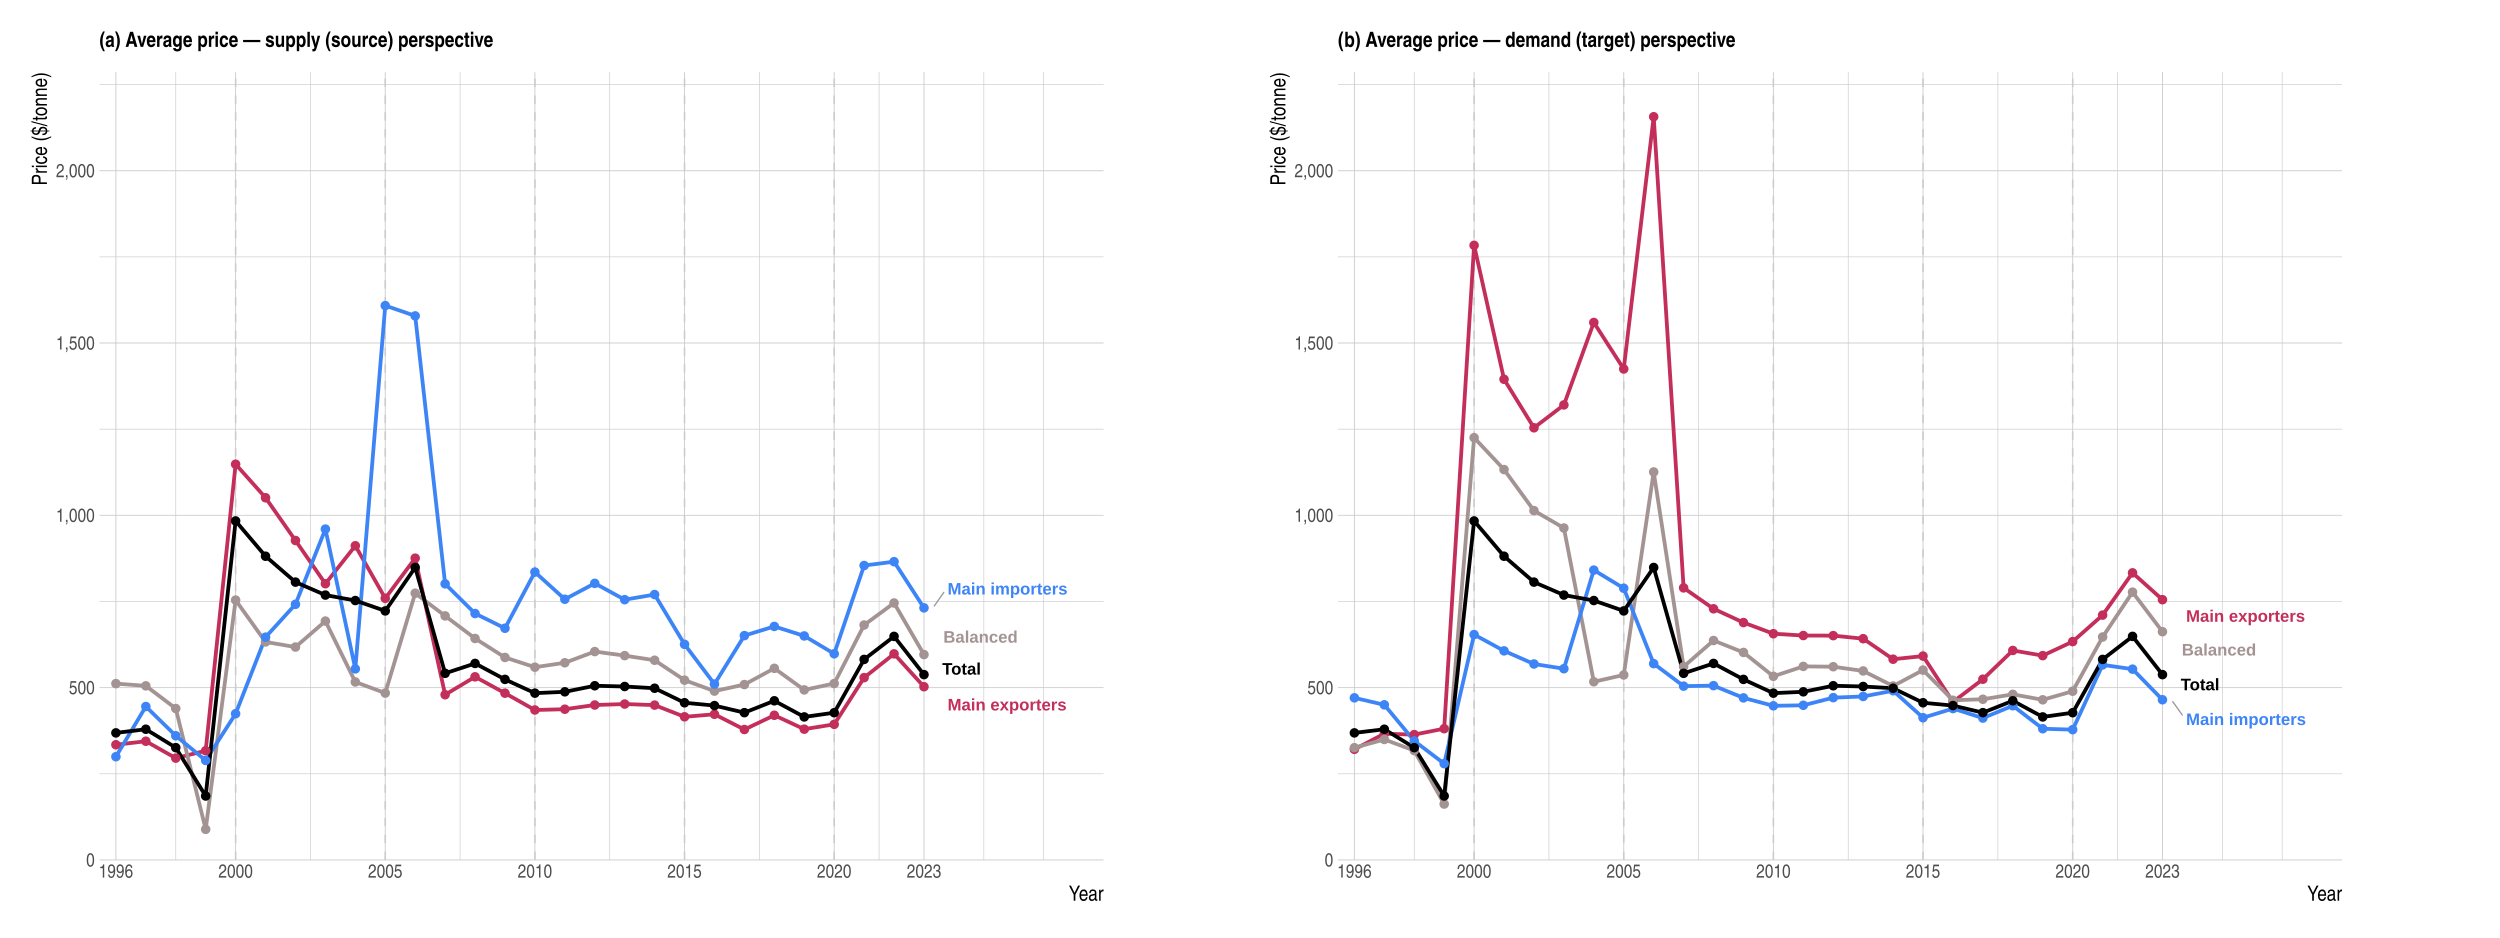
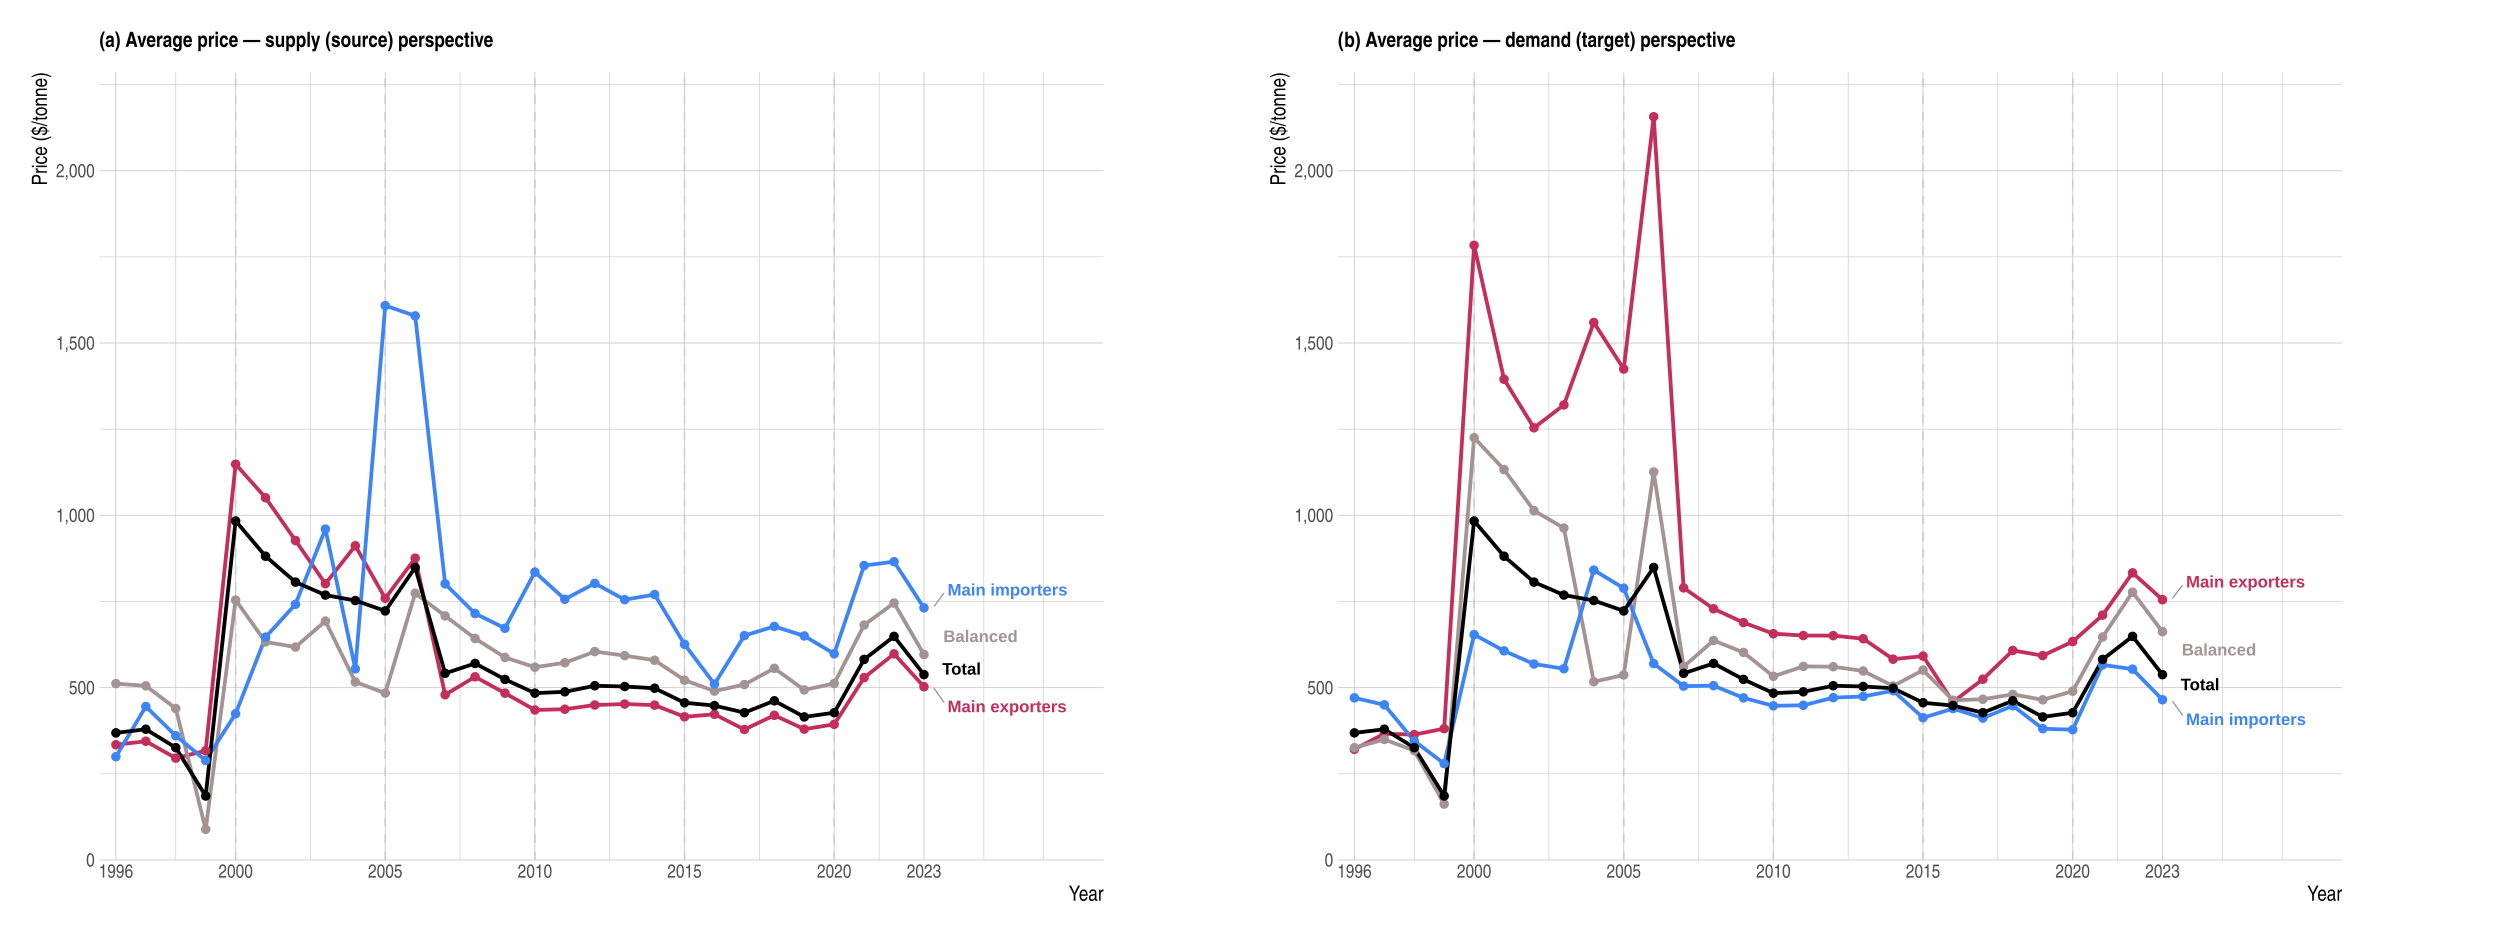
<svg xmlns="http://www.w3.org/2000/svg" class="svglite" width="1190.40pt" height="446.40pt" viewBox="0 0 1190.40 446.40">
  <defs>
    <style type="text/css">
    .svglite line, .svglite polyline, .svglite polygon, .svglite path, .svglite rect, .svglite circle {
      fill: none;
      stroke: #000000;
      stroke-linecap: round;
      stroke-linejoin: round;
      stroke-miterlimit: 10.00;
    }
    .svglite text {
      white-space: pre;
    }
  </style>
  </defs>
  <rect width="100%" height="100%" style="stroke: none; fill: #FFFFFF;" />
  <defs>
    <clipPath id="cpMC4wMHwxMTkwLjQwfDAuMDB8NDQ2LjQw">
      <rect x="0.00" y="0.00" width="1190.40" height="446.40" />
    </clipPath>
  </defs>
  <g clip-path="url(#cpMC4wMHwxMTkwLjQwfDAuMDB8NDQ2LjQw)">
    <rect x="0.00" y="0.00" width="1190.40" height="446.40" style="stroke-width: 1.07; stroke: #FFFFFF; fill: #FFFFFF;" />
  </g>
  <defs>
    <clipPath id="cpNDcuMzV8MTExNS4xOHwzNC4zNnw0MDkuNDY=">
      <rect x="47.35" y="34.36" width="1067.83" height="375.10" />
    </clipPath>
  </defs>
  <g clip-path="url(#cpNDcuMzV8MTExNS4xOHwzNC4zNnw0MDkuNDY=)">
</g>
  <g clip-path="url(#cpMC4wMHwxMTkwLjQwfDAuMDB8NDQ2LjQw)">
</g>
  <defs>
    <clipPath id="cpNS40OHw1OTUuMjB8NS40OHw0NDAuOTI=">
      <rect x="5.48" y="5.48" width="589.72" height="435.44" />
    </clipPath>
  </defs>
  <g clip-path="url(#cpNS40OHw1OTUuMjB8NS40OHw0NDAuOTI=)">
</g>
  <g clip-path="url(#cpMC4wMHwxMTkwLjQwfDAuMDB8NDQ2LjQw)">
</g>
  <defs>
    <clipPath id="cpNTk1LjIwfDExODQuOTJ8NS40OHw0NDAuOTI=">
      <rect x="595.20" y="5.48" width="589.72" height="435.44" />
    </clipPath>
  </defs>
  <g clip-path="url(#cpNTk1LjIwfDExODQuOTJ8NS40OHw0NDAuOTI=)">
</g>
  <g clip-path="url(#cpMC4wMHwxMTkwLjQwfDAuMDB8NDQ2LjQw)">
    <polyline points="47.35,368.44 525.46,368.44 " style="stroke-width: 0.32; stroke: #CCCCCC; stroke-linecap: butt;" />
    <polyline points="47.35,286.40 525.46,286.40 " style="stroke-width: 0.32; stroke: #CCCCCC; stroke-linecap: butt;" />
    <polyline points="47.35,204.35 525.46,204.35 " style="stroke-width: 0.32; stroke: #CCCCCC; stroke-linecap: butt;" />
    <polyline points="47.35,122.31 525.46,122.31 " style="stroke-width: 0.32; stroke: #CCCCCC; stroke-linecap: butt;" />
    <polyline points="47.35,40.27 525.46,40.27 " style="stroke-width: 0.32; stroke: #CCCCCC; stroke-linecap: butt;" />
    <polyline points="83.69,409.46 83.69,34.36 " style="stroke-width: 0.32; stroke: #CCCCCC; stroke-linecap: butt;" />
    <polyline points="147.82,409.46 147.82,34.36 " style="stroke-width: 0.32; stroke: #CCCCCC; stroke-linecap: butt;" />
    <polyline points="219.07,409.46 219.07,34.36 " style="stroke-width: 0.32; stroke: #CCCCCC; stroke-linecap: butt;" />
    <polyline points="290.32,409.46 290.32,34.36 " style="stroke-width: 0.32; stroke: #CCCCCC; stroke-linecap: butt;" />
    <polyline points="361.58,409.46 361.58,34.36 " style="stroke-width: 0.32; stroke: #CCCCCC; stroke-linecap: butt;" />
    <polyline points="418.58,409.46 418.58,34.36 " style="stroke-width: 0.32; stroke: #CCCCCC; stroke-linecap: butt;" />
    <polyline points="468.46,409.46 468.46,34.36 " style="stroke-width: 0.32; stroke: #CCCCCC; stroke-linecap: butt;" />
    <polyline points="496.96,409.46 496.96,34.36 " style="stroke-width: 0.32; stroke: #CCCCCC; stroke-linecap: butt;" />
    <polyline points="47.35,409.46 525.46,409.46 " style="stroke-width: 0.43; stroke: #CCCCCC; stroke-linecap: butt;" />
    <polyline points="47.35,327.42 525.46,327.42 " style="stroke-width: 0.43; stroke: #CCCCCC; stroke-linecap: butt;" />
    <polyline points="47.35,245.37 525.46,245.37 " style="stroke-width: 0.43; stroke: #CCCCCC; stroke-linecap: butt;" />
    <polyline points="47.35,163.33 525.46,163.33 " style="stroke-width: 0.43; stroke: #CCCCCC; stroke-linecap: butt;" />
    <polyline points="47.35,81.29 525.46,81.29 " style="stroke-width: 0.43; stroke: #CCCCCC; stroke-linecap: butt;" />
    <polyline points="55.19,409.46 55.19,34.36 " style="stroke-width: 0.43; stroke: #CCCCCC; stroke-linecap: butt;" />
    <polyline points="112.19,409.46 112.19,34.36 " style="stroke-width: 0.43; stroke: #CCCCCC; stroke-linecap: butt;" />
    <polyline points="183.44,409.46 183.44,34.36 " style="stroke-width: 0.43; stroke: #CCCCCC; stroke-linecap: butt;" />
    <polyline points="254.70,409.46 254.70,34.36 " style="stroke-width: 0.43; stroke: #CCCCCC; stroke-linecap: butt;" />
    <polyline points="325.95,409.46 325.95,34.36 " style="stroke-width: 0.43; stroke: #CCCCCC; stroke-linecap: butt;" />
    <polyline points="397.21,409.46 397.21,34.36 " style="stroke-width: 0.43; stroke: #CCCCCC; stroke-linecap: butt;" />
    <polyline points="439.96,409.46 439.96,34.36 " style="stroke-width: 0.43; stroke: #CCCCCC; stroke-linecap: butt;" />
    <line x1="112.19" y1="409.46" x2="112.19" y2="34.36" style="stroke-width: 0.75; stroke: #CCCCCC; stroke-dasharray: 4.00,4.00; stroke-linecap: butt;" />
    <line x1="183.44" y1="409.46" x2="183.44" y2="34.36" style="stroke-width: 0.75; stroke: #CCCCCC; stroke-dasharray: 4.00,4.00; stroke-linecap: butt;" />
    <line x1="254.70" y1="409.46" x2="254.70" y2="34.36" style="stroke-width: 0.75; stroke: #CCCCCC; stroke-dasharray: 4.00,4.00; stroke-linecap: butt;" />
    <line x1="325.95" y1="409.46" x2="325.95" y2="34.36" style="stroke-width: 0.75; stroke: #CCCCCC; stroke-dasharray: 4.00,4.00; stroke-linecap: butt;" />
    <line x1="397.21" y1="409.46" x2="397.21" y2="34.36" style="stroke-width: 0.75; stroke: #CCCCCC; stroke-dasharray: 4.00,4.00; stroke-linecap: butt;" />
    <polyline points="55.19,354.61 69.44,352.94 83.69,360.99 97.94,357.46 112.19,221.04 126.44,237.00 140.69,257.36 154.94,277.94 169.19,259.87 183.44,284.89 197.70,265.78 211.95,330.80 226.20,322.27 240.45,330.06 254.70,338.07 268.95,337.70 283.20,335.70 297.45,335.24 311.70,335.74 325.95,341.31 340.20,340.11 354.45,347.37 368.70,340.58 382.95,347.20 397.21,344.90 411.46,322.66 425.71,311.34 439.96,326.99 " style="stroke-width: 1.81; stroke: #C32E5A; stroke-linecap: butt;" />
    <polyline points="55.19,325.51 69.44,326.57 83.69,337.37 97.94,394.89 112.19,285.74 126.44,305.67 140.69,308.10 154.94,295.73 169.19,324.73 183.44,330.02 197.70,282.46 211.95,293.27 226.20,304.01 240.45,313.05 254.70,317.69 268.95,315.58 283.20,310.25 297.45,312.18 311.70,314.38 325.95,323.86 340.20,329.08 354.45,325.96 368.70,318.23 382.95,328.51 397.21,325.46 411.46,297.61 425.71,287.12 439.96,311.68 " style="stroke-width: 1.81; stroke: #A49393; stroke-linecap: butt;" />
    <polyline points="55.19,360.31 69.44,336.41 83.69,350.34 97.94,362.09 112.19,339.84 126.44,303.39 140.69,287.75 154.94,251.92 169.19,318.49 183.44,145.52 197.70,150.42 211.95,278.01 226.20,292.13 240.45,299.16 254.70,272.40 268.95,285.34 283.20,277.77 297.45,285.54 311.70,283.10 325.95,306.81 340.20,325.73 354.45,302.65 368.70,298.27 382.95,302.81 397.21,311.30 411.46,269.28 425.71,267.45 439.96,289.45 " style="stroke-width: 1.81; stroke: #3D85F7; stroke-linecap: butt;" />
    <polyline points="55.19,348.97 69.44,347.23 83.69,356.00 97.94,379.02 112.19,248.06 126.44,264.85 140.69,277.18 154.94,283.35 169.19,285.95 183.44,290.90 197.70,270.21 211.95,320.61 226.20,315.90 240.45,323.50 254.70,330.05 268.95,329.41 283.20,326.53 297.45,326.88 311.70,327.71 325.95,334.62 340.20,335.97 354.45,339.34 368.70,333.69 382.95,341.37 397.21,339.36 411.46,313.99 425.71,303.02 439.96,321.23 " style="stroke-width: 1.81; stroke-linecap: butt;" />
    <circle cx="55.19" cy="354.61" r="2.27" style="stroke-width: 0.71; stroke: none; fill: #C32E5A;" />
    <circle cx="69.44" cy="352.94" r="2.27" style="stroke-width: 0.71; stroke: none; fill: #C32E5A;" />
    <circle cx="83.69" cy="360.99" r="2.27" style="stroke-width: 0.71; stroke: none; fill: #C32E5A;" />
    <circle cx="97.94" cy="357.46" r="2.27" style="stroke-width: 0.71; stroke: none; fill: #C32E5A;" />
    <circle cx="112.19" cy="221.04" r="2.27" style="stroke-width: 0.71; stroke: none; fill: #C32E5A;" />
    <circle cx="126.44" cy="237.00" r="2.27" style="stroke-width: 0.71; stroke: none; fill: #C32E5A;" />
    <circle cx="140.69" cy="257.36" r="2.27" style="stroke-width: 0.71; stroke: none; fill: #C32E5A;" />
    <circle cx="154.94" cy="277.94" r="2.27" style="stroke-width: 0.71; stroke: none; fill: #C32E5A;" />
    <circle cx="169.19" cy="259.87" r="2.27" style="stroke-width: 0.71; stroke: none; fill: #C32E5A;" />
    <circle cx="183.44" cy="284.89" r="2.27" style="stroke-width: 0.71; stroke: none; fill: #C32E5A;" />
    <circle cx="197.70" cy="265.78" r="2.27" style="stroke-width: 0.71; stroke: none; fill: #C32E5A;" />
    <circle cx="211.95" cy="330.80" r="2.27" style="stroke-width: 0.71; stroke: none; fill: #C32E5A;" />
    <circle cx="226.20" cy="322.27" r="2.27" style="stroke-width: 0.71; stroke: none; fill: #C32E5A;" />
    <circle cx="240.45" cy="330.06" r="2.27" style="stroke-width: 0.71; stroke: none; fill: #C32E5A;" />
    <circle cx="254.70" cy="338.07" r="2.27" style="stroke-width: 0.71; stroke: none; fill: #C32E5A;" />
    <circle cx="268.95" cy="337.70" r="2.27" style="stroke-width: 0.71; stroke: none; fill: #C32E5A;" />
    <circle cx="283.20" cy="335.70" r="2.27" style="stroke-width: 0.71; stroke: none; fill: #C32E5A;" />
    <circle cx="297.45" cy="335.24" r="2.27" style="stroke-width: 0.71; stroke: none; fill: #C32E5A;" />
    <circle cx="311.70" cy="335.74" r="2.27" style="stroke-width: 0.71; stroke: none; fill: #C32E5A;" />
    <circle cx="325.95" cy="341.31" r="2.27" style="stroke-width: 0.71; stroke: none; fill: #C32E5A;" />
    <circle cx="340.20" cy="340.11" r="2.27" style="stroke-width: 0.71; stroke: none; fill: #C32E5A;" />
    <circle cx="354.45" cy="347.37" r="2.27" style="stroke-width: 0.71; stroke: none; fill: #C32E5A;" />
    <circle cx="368.70" cy="340.58" r="2.27" style="stroke-width: 0.71; stroke: none; fill: #C32E5A;" />
    <circle cx="382.95" cy="347.20" r="2.27" style="stroke-width: 0.71; stroke: none; fill: #C32E5A;" />
    <circle cx="397.21" cy="344.90" r="2.27" style="stroke-width: 0.71; stroke: none; fill: #C32E5A;" />
    <circle cx="411.46" cy="322.66" r="2.27" style="stroke-width: 0.71; stroke: none; fill: #C32E5A;" />
    <circle cx="425.71" cy="311.34" r="2.27" style="stroke-width: 0.71; stroke: none; fill: #C32E5A;" />
    <circle cx="439.96" cy="326.99" r="2.27" style="stroke-width: 0.71; stroke: none; fill: #C32E5A;" />
    <circle cx="55.19" cy="325.51" r="2.27" style="stroke-width: 0.71; stroke: none; fill: #A49393;" />
    <circle cx="69.44" cy="326.57" r="2.27" style="stroke-width: 0.71; stroke: none; fill: #A49393;" />
    <circle cx="83.69" cy="337.37" r="2.27" style="stroke-width: 0.71; stroke: none; fill: #A49393;" />
    <circle cx="97.94" cy="394.89" r="2.27" style="stroke-width: 0.71; stroke: none; fill: #A49393;" />
    <circle cx="112.19" cy="285.74" r="2.27" style="stroke-width: 0.71; stroke: none; fill: #A49393;" />
    <circle cx="126.44" cy="305.67" r="2.27" style="stroke-width: 0.71; stroke: none; fill: #A49393;" />
    <circle cx="140.69" cy="308.10" r="2.27" style="stroke-width: 0.71; stroke: none; fill: #A49393;" />
    <circle cx="154.94" cy="295.73" r="2.27" style="stroke-width: 0.71; stroke: none; fill: #A49393;" />
    <circle cx="169.19" cy="324.73" r="2.27" style="stroke-width: 0.71; stroke: none; fill: #A49393;" />
    <circle cx="183.44" cy="330.02" r="2.27" style="stroke-width: 0.71; stroke: none; fill: #A49393;" />
    <circle cx="197.70" cy="282.46" r="2.27" style="stroke-width: 0.71; stroke: none; fill: #A49393;" />
    <circle cx="211.95" cy="293.27" r="2.27" style="stroke-width: 0.71; stroke: none; fill: #A49393;" />
    <circle cx="226.20" cy="304.01" r="2.27" style="stroke-width: 0.71; stroke: none; fill: #A49393;" />
    <circle cx="240.45" cy="313.05" r="2.27" style="stroke-width: 0.71; stroke: none; fill: #A49393;" />
    <circle cx="254.70" cy="317.69" r="2.27" style="stroke-width: 0.71; stroke: none; fill: #A49393;" />
    <circle cx="268.95" cy="315.58" r="2.27" style="stroke-width: 0.71; stroke: none; fill: #A49393;" />
    <circle cx="283.20" cy="310.25" r="2.27" style="stroke-width: 0.71; stroke: none; fill: #A49393;" />
    <circle cx="297.45" cy="312.18" r="2.27" style="stroke-width: 0.71; stroke: none; fill: #A49393;" />
    <circle cx="311.70" cy="314.38" r="2.27" style="stroke-width: 0.71; stroke: none; fill: #A49393;" />
    <circle cx="325.95" cy="323.86" r="2.27" style="stroke-width: 0.71; stroke: none; fill: #A49393;" />
    <circle cx="340.20" cy="329.08" r="2.27" style="stroke-width: 0.71; stroke: none; fill: #A49393;" />
    <circle cx="354.45" cy="325.96" r="2.27" style="stroke-width: 0.71; stroke: none; fill: #A49393;" />
    <circle cx="368.70" cy="318.23" r="2.27" style="stroke-width: 0.71; stroke: none; fill: #A49393;" />
    <circle cx="382.95" cy="328.51" r="2.27" style="stroke-width: 0.71; stroke: none; fill: #A49393;" />
    <circle cx="397.21" cy="325.46" r="2.27" style="stroke-width: 0.71; stroke: none; fill: #A49393;" />
    <circle cx="411.46" cy="297.61" r="2.27" style="stroke-width: 0.71; stroke: none; fill: #A49393;" />
    <circle cx="425.71" cy="287.12" r="2.27" style="stroke-width: 0.71; stroke: none; fill: #A49393;" />
    <circle cx="439.96" cy="311.68" r="2.27" style="stroke-width: 0.71; stroke: none; fill: #A49393;" />
    <circle cx="55.19" cy="360.31" r="2.27" style="stroke-width: 0.71; stroke: none; fill: #3D85F7;" />
    <circle cx="69.44" cy="336.41" r="2.27" style="stroke-width: 0.71; stroke: none; fill: #3D85F7;" />
    <circle cx="83.69" cy="350.34" r="2.27" style="stroke-width: 0.71; stroke: none; fill: #3D85F7;" />
    <circle cx="97.94" cy="362.09" r="2.27" style="stroke-width: 0.71; stroke: none; fill: #3D85F7;" />
    <circle cx="112.19" cy="339.84" r="2.27" style="stroke-width: 0.71; stroke: none; fill: #3D85F7;" />
    <circle cx="126.44" cy="303.39" r="2.27" style="stroke-width: 0.71; stroke: none; fill: #3D85F7;" />
    <circle cx="140.69" cy="287.75" r="2.27" style="stroke-width: 0.71; stroke: none; fill: #3D85F7;" />
    <circle cx="154.94" cy="251.92" r="2.27" style="stroke-width: 0.71; stroke: none; fill: #3D85F7;" />
    <circle cx="169.19" cy="318.49" r="2.27" style="stroke-width: 0.71; stroke: none; fill: #3D85F7;" />
    <circle cx="183.44" cy="145.52" r="2.27" style="stroke-width: 0.71; stroke: none; fill: #3D85F7;" />
    <circle cx="197.70" cy="150.42" r="2.27" style="stroke-width: 0.71; stroke: none; fill: #3D85F7;" />
    <circle cx="211.95" cy="278.01" r="2.27" style="stroke-width: 0.71; stroke: none; fill: #3D85F7;" />
    <circle cx="226.20" cy="292.13" r="2.27" style="stroke-width: 0.71; stroke: none; fill: #3D85F7;" />
    <circle cx="240.45" cy="299.16" r="2.27" style="stroke-width: 0.71; stroke: none; fill: #3D85F7;" />
    <circle cx="254.70" cy="272.40" r="2.27" style="stroke-width: 0.71; stroke: none; fill: #3D85F7;" />
    <circle cx="268.95" cy="285.34" r="2.27" style="stroke-width: 0.71; stroke: none; fill: #3D85F7;" />
    <circle cx="283.20" cy="277.77" r="2.27" style="stroke-width: 0.71; stroke: none; fill: #3D85F7;" />
    <circle cx="297.45" cy="285.54" r="2.27" style="stroke-width: 0.71; stroke: none; fill: #3D85F7;" />
    <circle cx="311.70" cy="283.10" r="2.27" style="stroke-width: 0.71; stroke: none; fill: #3D85F7;" />
    <circle cx="325.95" cy="306.81" r="2.27" style="stroke-width: 0.71; stroke: none; fill: #3D85F7;" />
    <circle cx="340.20" cy="325.73" r="2.27" style="stroke-width: 0.71; stroke: none; fill: #3D85F7;" />
    <circle cx="354.45" cy="302.65" r="2.27" style="stroke-width: 0.71; stroke: none; fill: #3D85F7;" />
    <circle cx="368.70" cy="298.27" r="2.27" style="stroke-width: 0.71; stroke: none; fill: #3D85F7;" />
    <circle cx="382.95" cy="302.81" r="2.27" style="stroke-width: 0.71; stroke: none; fill: #3D85F7;" />
    <circle cx="397.21" cy="311.30" r="2.27" style="stroke-width: 0.71; stroke: none; fill: #3D85F7;" />
    <circle cx="411.46" cy="269.28" r="2.27" style="stroke-width: 0.71; stroke: none; fill: #3D85F7;" />
    <circle cx="425.71" cy="267.45" r="2.27" style="stroke-width: 0.71; stroke: none; fill: #3D85F7;" />
    <circle cx="439.96" cy="289.45" r="2.27" style="stroke-width: 0.71; stroke: none; fill: #3D85F7;" />
    <circle cx="55.19" cy="348.97" r="2.27" style="stroke-width: 0.71; stroke: none; fill: #000000;" />
    <circle cx="69.44" cy="347.23" r="2.27" style="stroke-width: 0.71; stroke: none; fill: #000000;" />
    <circle cx="83.69" cy="356.00" r="2.27" style="stroke-width: 0.71; stroke: none; fill: #000000;" />
    <circle cx="97.94" cy="379.02" r="2.27" style="stroke-width: 0.71; stroke: none; fill: #000000;" />
    <circle cx="112.19" cy="248.06" r="2.27" style="stroke-width: 0.71; stroke: none; fill: #000000;" />
    <circle cx="126.44" cy="264.85" r="2.27" style="stroke-width: 0.71; stroke: none; fill: #000000;" />
    <circle cx="140.69" cy="277.18" r="2.27" style="stroke-width: 0.71; stroke: none; fill: #000000;" />
    <circle cx="154.94" cy="283.35" r="2.27" style="stroke-width: 0.71; stroke: none; fill: #000000;" />
    <circle cx="169.19" cy="285.95" r="2.27" style="stroke-width: 0.71; stroke: none; fill: #000000;" />
    <circle cx="183.44" cy="290.90" r="2.27" style="stroke-width: 0.71; stroke: none; fill: #000000;" />
    <circle cx="197.70" cy="270.21" r="2.27" style="stroke-width: 0.71; stroke: none; fill: #000000;" />
    <circle cx="211.95" cy="320.61" r="2.27" style="stroke-width: 0.71; stroke: none; fill: #000000;" />
    <circle cx="226.20" cy="315.90" r="2.27" style="stroke-width: 0.71; stroke: none; fill: #000000;" />
    <circle cx="240.45" cy="323.50" r="2.27" style="stroke-width: 0.71; stroke: none; fill: #000000;" />
    <circle cx="254.70" cy="330.05" r="2.27" style="stroke-width: 0.71; stroke: none; fill: #000000;" />
    <circle cx="268.95" cy="329.41" r="2.27" style="stroke-width: 0.71; stroke: none; fill: #000000;" />
    <circle cx="283.20" cy="326.53" r="2.27" style="stroke-width: 0.71; stroke: none; fill: #000000;" />
    <circle cx="297.45" cy="326.88" r="2.27" style="stroke-width: 0.71; stroke: none; fill: #000000;" />
    <circle cx="311.70" cy="327.71" r="2.27" style="stroke-width: 0.71; stroke: none; fill: #000000;" />
    <circle cx="325.95" cy="334.62" r="2.27" style="stroke-width: 0.71; stroke: none; fill: #000000;" />
    <circle cx="340.20" cy="335.97" r="2.27" style="stroke-width: 0.71; stroke: none; fill: #000000;" />
    <circle cx="354.45" cy="339.34" r="2.27" style="stroke-width: 0.71; stroke: none; fill: #000000;" />
    <circle cx="368.70" cy="333.69" r="2.27" style="stroke-width: 0.71; stroke: none; fill: #000000;" />
    <circle cx="382.95" cy="341.37" r="2.27" style="stroke-width: 0.71; stroke: none; fill: #000000;" />
    <circle cx="397.21" cy="339.36" r="2.27" style="stroke-width: 0.71; stroke: none; fill: #000000;" />
    <circle cx="411.46" cy="313.99" r="2.27" style="stroke-width: 0.71; stroke: none; fill: #000000;" />
    <circle cx="425.71" cy="303.02" r="2.27" style="stroke-width: 0.71; stroke: none; fill: #000000;" />
    <circle cx="439.96" cy="321.23" r="2.27" style="stroke-width: 0.71; stroke: none; fill: #000000;" />
-     <line x1="449.39" y1="282.07" x2="444.86" y2="288.55" style="stroke-width: 0.64; stroke: #999999;" />
-     <text x="451.19" y="338.29" style="font-size: 7.97px; font-weight: bold;fill: #C32E5A; font-family: &quot;Liberation Sans&quot;;" textLength="67.92px" lengthAdjust="spacingAndGlyphs">Main exporters</text>
-     <text x="449.16" y="306.02" style="font-size: 7.97px; font-weight: bold;fill: #A49393; font-family: &quot;Liberation Sans&quot;;" textLength="41.00px" lengthAdjust="spacingAndGlyphs">Balanced</text>
-     <text x="451.19" y="283.10" style="font-size: 7.97px; font-weight: bold;fill: #3D85F7; font-family: &quot;Liberation Sans&quot;;" textLength="68.41px" lengthAdjust="spacingAndGlyphs">Main importers</text>
+     <line x1="449.39" y1="334.36" x2="444.86" y2="327.89" style="stroke-width: 0.64; stroke: #999999;" />
+     <line x1="449.39" y1="282.56" x2="444.89" y2="288.56" style="stroke-width: 0.64; stroke: #999999;" />
+     <text x="451.19" y="339.13" style="font-size: 7.97px; font-weight: bold;fill: #C32E5A; font-family: &quot;Liberation Sans&quot;;" textLength="67.92px" lengthAdjust="spacingAndGlyphs">Main exporters</text>
+     <text x="449.16" y="305.71" style="font-size: 7.97px; font-weight: bold;fill: #A49393; font-family: &quot;Liberation Sans&quot;;" textLength="41.00px" lengthAdjust="spacingAndGlyphs">Balanced</text>
+     <text x="451.19" y="283.56" style="font-size: 7.97px; font-weight: bold;fill: #3D85F7; font-family: &quot;Liberation Sans&quot;;" textLength="68.41px" lengthAdjust="spacingAndGlyphs">Main importers</text>
    <text x="448.64" y="321.23" style="font-size: 7.97px; font-weight: bold; font-family: &quot;Liberation Sans&quot;;" textLength="21.74px" lengthAdjust="spacingAndGlyphs">Total</text>
    <text x="45.11" y="412.56" text-anchor="end" style="font-size: 9.00px;fill: #4D4D4D; font-family: &quot;Liberation Sans Narrow&quot;;" textLength="4.10px" lengthAdjust="spacingAndGlyphs">0</text>
    <text x="45.11" y="330.51" text-anchor="end" style="font-size: 9.00px;fill: #4D4D4D; font-family: &quot;Liberation Sans Narrow&quot;;" textLength="12.31px" lengthAdjust="spacingAndGlyphs">500</text>
    <text x="45.11" y="248.47" text-anchor="end" style="font-size: 9.00px;fill: #4D4D4D; font-family: &quot;Liberation Sans Narrow&quot;;" textLength="18.47px" lengthAdjust="spacingAndGlyphs">1,000</text>
    <text x="45.11" y="166.43" text-anchor="end" style="font-size: 9.00px;fill: #4D4D4D; font-family: &quot;Liberation Sans Narrow&quot;;" textLength="18.47px" lengthAdjust="spacingAndGlyphs">1,500</text>
    <text x="45.11" y="84.38" text-anchor="end" style="font-size: 9.00px;fill: #4D4D4D; font-family: &quot;Liberation Sans Narrow&quot;;" textLength="18.47px" lengthAdjust="spacingAndGlyphs">2,000</text>
    <text x="55.19" y="417.89" text-anchor="middle" style="font-size: 9.00px;fill: #4D4D4D; font-family: &quot;Liberation Sans Narrow&quot;;" textLength="16.42px" lengthAdjust="spacingAndGlyphs">1996</text>
    <text x="112.19" y="417.89" text-anchor="middle" style="font-size: 9.00px;fill: #4D4D4D; font-family: &quot;Liberation Sans Narrow&quot;;" textLength="16.42px" lengthAdjust="spacingAndGlyphs">2000</text>
    <text x="183.44" y="417.89" text-anchor="middle" style="font-size: 9.00px;fill: #4D4D4D; font-family: &quot;Liberation Sans Narrow&quot;;" textLength="16.42px" lengthAdjust="spacingAndGlyphs">2005</text>
    <text x="254.70" y="417.89" text-anchor="middle" style="font-size: 9.00px;fill: #4D4D4D; font-family: &quot;Liberation Sans Narrow&quot;;" textLength="16.42px" lengthAdjust="spacingAndGlyphs">2010</text>
    <text x="325.95" y="417.89" text-anchor="middle" style="font-size: 9.00px;fill: #4D4D4D; font-family: &quot;Liberation Sans Narrow&quot;;" textLength="16.42px" lengthAdjust="spacingAndGlyphs">2015</text>
    <text x="397.21" y="417.89" text-anchor="middle" style="font-size: 9.00px;fill: #4D4D4D; font-family: &quot;Liberation Sans Narrow&quot;;" textLength="16.42px" lengthAdjust="spacingAndGlyphs">2020</text>
    <text x="439.96" y="417.89" text-anchor="middle" style="font-size: 9.00px;fill: #4D4D4D; font-family: &quot;Liberation Sans Narrow&quot;;" textLength="16.42px" lengthAdjust="spacingAndGlyphs">2023</text>
    <text x="525.46" y="428.88" text-anchor="end" style="font-size: 10.00px; font-family: &quot;Liberation Sans Narrow&quot;;" textLength="16.57px" lengthAdjust="spacingAndGlyphs">Year</text>
    <text transform="translate(22.33,34.36) rotate(-90)" text-anchor="end" style="font-size: 10.00px; font-family: &quot;Liberation Sans Narrow&quot;;" textLength="53.78px" lengthAdjust="spacingAndGlyphs">Price ($/tonne)</text>
    <text x="47.35" y="22.33" style="font-size: 10.00px; font-weight: bold; font-family: &quot;Liberation Sans Narrow&quot;;" textLength="187.61px" lengthAdjust="spacingAndGlyphs">(a) Average price — supply (source) perspective</text>
    <polyline points="637.07,368.44 1115.18,368.44 " style="stroke-width: 0.32; stroke: #CCCCCC; stroke-linecap: butt;" />
    <polyline points="637.07,286.40 1115.18,286.40 " style="stroke-width: 0.32; stroke: #CCCCCC; stroke-linecap: butt;" />
    <polyline points="637.07,204.35 1115.18,204.35 " style="stroke-width: 0.32; stroke: #CCCCCC; stroke-linecap: butt;" />
    <polyline points="637.07,122.31 1115.18,122.31 " style="stroke-width: 0.32; stroke: #CCCCCC; stroke-linecap: butt;" />
    <polyline points="637.07,40.27 1115.18,40.27 " style="stroke-width: 0.32; stroke: #CCCCCC; stroke-linecap: butt;" />
    <polyline points="673.41,409.46 673.41,34.36 " style="stroke-width: 0.32; stroke: #CCCCCC; stroke-linecap: butt;" />
    <polyline points="737.54,409.46 737.54,34.36 " style="stroke-width: 0.32; stroke: #CCCCCC; stroke-linecap: butt;" />
    <polyline points="808.79,409.46 808.79,34.36 " style="stroke-width: 0.32; stroke: #CCCCCC; stroke-linecap: butt;" />
    <polyline points="880.05,409.46 880.05,34.36 " style="stroke-width: 0.32; stroke: #CCCCCC; stroke-linecap: butt;" />
    <polyline points="951.30,409.46 951.30,34.36 " style="stroke-width: 0.32; stroke: #CCCCCC; stroke-linecap: butt;" />
    <polyline points="1008.30,409.46 1008.30,34.36 " style="stroke-width: 0.32; stroke: #CCCCCC; stroke-linecap: butt;" />
    <polyline points="1058.18,409.46 1058.18,34.36 " style="stroke-width: 0.32; stroke: #CCCCCC; stroke-linecap: butt;" />
    <polyline points="1086.68,409.46 1086.68,34.36 " style="stroke-width: 0.32; stroke: #CCCCCC; stroke-linecap: butt;" />
    <polyline points="637.07,409.46 1115.18,409.46 " style="stroke-width: 0.43; stroke: #CCCCCC; stroke-linecap: butt;" />
    <polyline points="637.07,327.42 1115.18,327.42 " style="stroke-width: 0.43; stroke: #CCCCCC; stroke-linecap: butt;" />
    <polyline points="637.07,245.37 1115.18,245.37 " style="stroke-width: 0.43; stroke: #CCCCCC; stroke-linecap: butt;" />
    <polyline points="637.07,163.33 1115.18,163.33 " style="stroke-width: 0.43; stroke: #CCCCCC; stroke-linecap: butt;" />
    <polyline points="637.07,81.29 1115.18,81.29 " style="stroke-width: 0.43; stroke: #CCCCCC; stroke-linecap: butt;" />
    <polyline points="644.91,409.46 644.91,34.36 " style="stroke-width: 0.43; stroke: #CCCCCC; stroke-linecap: butt;" />
    <polyline points="701.91,409.46 701.91,34.36 " style="stroke-width: 0.43; stroke: #CCCCCC; stroke-linecap: butt;" />
    <polyline points="773.16,409.46 773.16,34.36 " style="stroke-width: 0.43; stroke: #CCCCCC; stroke-linecap: butt;" />
    <polyline points="844.42,409.46 844.42,34.36 " style="stroke-width: 0.43; stroke: #CCCCCC; stroke-linecap: butt;" />
    <polyline points="915.67,409.46 915.67,34.36 " style="stroke-width: 0.43; stroke: #CCCCCC; stroke-linecap: butt;" />
    <polyline points="986.93,409.46 986.93,34.36 " style="stroke-width: 0.43; stroke: #CCCCCC; stroke-linecap: butt;" />
    <polyline points="1029.68,409.46 1029.68,34.36 " style="stroke-width: 0.43; stroke: #CCCCCC; stroke-linecap: butt;" />
    <line x1="701.91" y1="409.46" x2="701.91" y2="34.36" style="stroke-width: 0.75; stroke: #CCCCCC; stroke-dasharray: 4.00,4.00; stroke-linecap: butt;" />
    <line x1="773.16" y1="409.46" x2="773.16" y2="34.36" style="stroke-width: 0.75; stroke: #CCCCCC; stroke-dasharray: 4.00,4.00; stroke-linecap: butt;" />
    <line x1="844.42" y1="409.46" x2="844.42" y2="34.36" style="stroke-width: 0.75; stroke: #CCCCCC; stroke-dasharray: 4.00,4.00; stroke-linecap: butt;" />
    <line x1="915.67" y1="409.46" x2="915.67" y2="34.36" style="stroke-width: 0.75; stroke: #CCCCCC; stroke-dasharray: 4.00,4.00; stroke-linecap: butt;" />
    <line x1="986.93" y1="409.46" x2="986.93" y2="34.36" style="stroke-width: 0.75; stroke: #CCCCCC; stroke-dasharray: 4.00,4.00; stroke-linecap: butt;" />
    <polyline points="644.91,356.79 659.16,349.36 673.41,349.79 687.66,346.96 701.91,116.82 716.16,180.59 730.41,203.70 744.66,192.81 758.91,153.55 773.16,175.70 787.42,55.59 801.67,279.92 815.92,289.88 830.17,296.44 844.42,301.75 858.67,302.62 872.92,302.66 887.17,304.12 901.42,313.89 915.67,312.40 929.92,334.24 944.17,323.42 958.42,309.72 972.67,312.18 986.93,305.49 1001.18,292.89 1015.43,272.77 1029.68,285.55 " style="stroke-width: 1.81; stroke: #C32E5A; stroke-linecap: butt;" />
    <polyline points="644.91,356.02 659.16,352.10 673.41,357.40 687.66,382.86 701.91,208.41 716.16,223.59 730.41,243.13 744.66,251.43 758.91,324.62 773.16,321.39 787.42,224.73 801.67,317.43 815.92,304.98 830.17,310.66 844.42,322.03 858.67,317.31 872.92,317.46 887.17,319.48 901.42,326.65 915.67,319.07 929.92,333.43 944.17,332.96 958.42,330.62 972.67,333.22 986.93,329.13 1001.18,303.32 1015.43,281.96 1029.68,300.79 " style="stroke-width: 1.81; stroke: #A49393; stroke-linecap: butt;" />
    <polyline points="644.91,332.28 659.16,335.61 673.41,352.80 687.66,363.62 701.91,302.16 716.16,309.92 730.41,316.17 744.66,318.41 758.91,271.46 773.16,280.10 787.42,315.99 801.67,326.71 815.92,326.48 830.17,332.30 844.42,336.08 858.67,335.83 872.92,332.19 887.17,331.63 901.42,328.89 915.67,341.75 929.92,337.40 944.17,341.92 958.42,336.04 972.67,346.99 986.93,347.43 1001.18,316.58 1015.43,318.62 1029.68,333.20 " style="stroke-width: 1.81; stroke: #3D85F7; stroke-linecap: butt;" />
    <polyline points="644.91,348.97 659.16,347.23 673.41,356.00 687.66,379.02 701.91,248.06 716.16,264.85 730.41,277.18 744.66,283.35 758.91,285.95 773.16,290.90 787.42,270.21 801.67,320.61 815.92,315.90 830.17,323.50 844.42,330.05 858.67,329.41 872.92,326.53 887.17,326.88 901.42,327.71 915.67,334.62 929.92,335.97 944.17,339.34 958.42,333.69 972.67,341.37 986.93,339.36 1001.18,313.99 1015.43,303.02 1029.68,321.23 " style="stroke-width: 1.81; stroke-linecap: butt;" />
    <circle cx="644.91" cy="356.79" r="2.27" style="stroke-width: 0.71; stroke: none; fill: #C32E5A;" />
    <circle cx="659.16" cy="349.36" r="2.27" style="stroke-width: 0.71; stroke: none; fill: #C32E5A;" />
    <circle cx="673.41" cy="349.79" r="2.27" style="stroke-width: 0.71; stroke: none; fill: #C32E5A;" />
    <circle cx="687.66" cy="346.96" r="2.27" style="stroke-width: 0.71; stroke: none; fill: #C32E5A;" />
    <circle cx="701.91" cy="116.82" r="2.27" style="stroke-width: 0.71; stroke: none; fill: #C32E5A;" />
    <circle cx="716.16" cy="180.59" r="2.27" style="stroke-width: 0.71; stroke: none; fill: #C32E5A;" />
    <circle cx="730.41" cy="203.70" r="2.27" style="stroke-width: 0.71; stroke: none; fill: #C32E5A;" />
    <circle cx="744.66" cy="192.81" r="2.27" style="stroke-width: 0.71; stroke: none; fill: #C32E5A;" />
    <circle cx="758.91" cy="153.55" r="2.27" style="stroke-width: 0.71; stroke: none; fill: #C32E5A;" />
    <circle cx="773.16" cy="175.70" r="2.27" style="stroke-width: 0.71; stroke: none; fill: #C32E5A;" />
    <circle cx="787.42" cy="55.59" r="2.27" style="stroke-width: 0.71; stroke: none; fill: #C32E5A;" />
    <circle cx="801.67" cy="279.92" r="2.27" style="stroke-width: 0.71; stroke: none; fill: #C32E5A;" />
    <circle cx="815.92" cy="289.88" r="2.27" style="stroke-width: 0.71; stroke: none; fill: #C32E5A;" />
    <circle cx="830.17" cy="296.44" r="2.27" style="stroke-width: 0.71; stroke: none; fill: #C32E5A;" />
    <circle cx="844.42" cy="301.75" r="2.27" style="stroke-width: 0.71; stroke: none; fill: #C32E5A;" />
    <circle cx="858.67" cy="302.62" r="2.27" style="stroke-width: 0.71; stroke: none; fill: #C32E5A;" />
    <circle cx="872.92" cy="302.66" r="2.27" style="stroke-width: 0.71; stroke: none; fill: #C32E5A;" />
    <circle cx="887.17" cy="304.12" r="2.27" style="stroke-width: 0.71; stroke: none; fill: #C32E5A;" />
    <circle cx="901.42" cy="313.89" r="2.27" style="stroke-width: 0.71; stroke: none; fill: #C32E5A;" />
    <circle cx="915.67" cy="312.40" r="2.27" style="stroke-width: 0.71; stroke: none; fill: #C32E5A;" />
    <circle cx="929.92" cy="334.24" r="2.27" style="stroke-width: 0.71; stroke: none; fill: #C32E5A;" />
    <circle cx="944.17" cy="323.42" r="2.27" style="stroke-width: 0.71; stroke: none; fill: #C32E5A;" />
    <circle cx="958.42" cy="309.72" r="2.27" style="stroke-width: 0.71; stroke: none; fill: #C32E5A;" />
    <circle cx="972.67" cy="312.18" r="2.27" style="stroke-width: 0.71; stroke: none; fill: #C32E5A;" />
    <circle cx="986.93" cy="305.49" r="2.27" style="stroke-width: 0.71; stroke: none; fill: #C32E5A;" />
    <circle cx="1001.18" cy="292.89" r="2.27" style="stroke-width: 0.71; stroke: none; fill: #C32E5A;" />
    <circle cx="1015.43" cy="272.77" r="2.27" style="stroke-width: 0.71; stroke: none; fill: #C32E5A;" />
    <circle cx="1029.68" cy="285.55" r="2.27" style="stroke-width: 0.71; stroke: none; fill: #C32E5A;" />
    <circle cx="644.91" cy="356.02" r="2.27" style="stroke-width: 0.71; stroke: none; fill: #A49393;" />
    <circle cx="659.16" cy="352.10" r="2.27" style="stroke-width: 0.71; stroke: none; fill: #A49393;" />
    <circle cx="673.41" cy="357.40" r="2.27" style="stroke-width: 0.71; stroke: none; fill: #A49393;" />
    <circle cx="687.66" cy="382.86" r="2.27" style="stroke-width: 0.71; stroke: none; fill: #A49393;" />
    <circle cx="701.91" cy="208.41" r="2.27" style="stroke-width: 0.71; stroke: none; fill: #A49393;" />
    <circle cx="716.16" cy="223.59" r="2.27" style="stroke-width: 0.71; stroke: none; fill: #A49393;" />
    <circle cx="730.41" cy="243.13" r="2.27" style="stroke-width: 0.71; stroke: none; fill: #A49393;" />
    <circle cx="744.66" cy="251.43" r="2.27" style="stroke-width: 0.71; stroke: none; fill: #A49393;" />
    <circle cx="758.91" cy="324.62" r="2.27" style="stroke-width: 0.71; stroke: none; fill: #A49393;" />
    <circle cx="773.16" cy="321.39" r="2.27" style="stroke-width: 0.71; stroke: none; fill: #A49393;" />
    <circle cx="787.42" cy="224.73" r="2.27" style="stroke-width: 0.71; stroke: none; fill: #A49393;" />
    <circle cx="801.67" cy="317.43" r="2.27" style="stroke-width: 0.71; stroke: none; fill: #A49393;" />
    <circle cx="815.92" cy="304.98" r="2.27" style="stroke-width: 0.71; stroke: none; fill: #A49393;" />
    <circle cx="830.17" cy="310.66" r="2.27" style="stroke-width: 0.71; stroke: none; fill: #A49393;" />
    <circle cx="844.42" cy="322.03" r="2.27" style="stroke-width: 0.71; stroke: none; fill: #A49393;" />
    <circle cx="858.67" cy="317.31" r="2.27" style="stroke-width: 0.71; stroke: none; fill: #A49393;" />
    <circle cx="872.92" cy="317.46" r="2.27" style="stroke-width: 0.71; stroke: none; fill: #A49393;" />
    <circle cx="887.17" cy="319.48" r="2.27" style="stroke-width: 0.71; stroke: none; fill: #A49393;" />
    <circle cx="901.42" cy="326.65" r="2.27" style="stroke-width: 0.71; stroke: none; fill: #A49393;" />
    <circle cx="915.67" cy="319.07" r="2.27" style="stroke-width: 0.71; stroke: none; fill: #A49393;" />
    <circle cx="929.92" cy="333.43" r="2.27" style="stroke-width: 0.71; stroke: none; fill: #A49393;" />
    <circle cx="944.17" cy="332.96" r="2.27" style="stroke-width: 0.71; stroke: none; fill: #A49393;" />
    <circle cx="958.42" cy="330.62" r="2.27" style="stroke-width: 0.71; stroke: none; fill: #A49393;" />
    <circle cx="972.67" cy="333.22" r="2.27" style="stroke-width: 0.71; stroke: none; fill: #A49393;" />
    <circle cx="986.93" cy="329.13" r="2.27" style="stroke-width: 0.71; stroke: none; fill: #A49393;" />
    <circle cx="1001.18" cy="303.32" r="2.27" style="stroke-width: 0.71; stroke: none; fill: #A49393;" />
    <circle cx="1015.43" cy="281.96" r="2.27" style="stroke-width: 0.71; stroke: none; fill: #A49393;" />
    <circle cx="1029.68" cy="300.79" r="2.27" style="stroke-width: 0.71; stroke: none; fill: #A49393;" />
    <circle cx="644.91" cy="332.28" r="2.27" style="stroke-width: 0.71; stroke: none; fill: #3D85F7;" />
    <circle cx="659.16" cy="335.61" r="2.27" style="stroke-width: 0.71; stroke: none; fill: #3D85F7;" />
    <circle cx="673.41" cy="352.80" r="2.27" style="stroke-width: 0.71; stroke: none; fill: #3D85F7;" />
    <circle cx="687.66" cy="363.62" r="2.27" style="stroke-width: 0.71; stroke: none; fill: #3D85F7;" />
    <circle cx="701.91" cy="302.16" r="2.27" style="stroke-width: 0.71; stroke: none; fill: #3D85F7;" />
    <circle cx="716.16" cy="309.92" r="2.27" style="stroke-width: 0.71; stroke: none; fill: #3D85F7;" />
    <circle cx="730.41" cy="316.17" r="2.27" style="stroke-width: 0.71; stroke: none; fill: #3D85F7;" />
    <circle cx="744.66" cy="318.41" r="2.27" style="stroke-width: 0.71; stroke: none; fill: #3D85F7;" />
    <circle cx="758.91" cy="271.46" r="2.27" style="stroke-width: 0.71; stroke: none; fill: #3D85F7;" />
    <circle cx="773.16" cy="280.10" r="2.27" style="stroke-width: 0.71; stroke: none; fill: #3D85F7;" />
    <circle cx="787.42" cy="315.99" r="2.27" style="stroke-width: 0.71; stroke: none; fill: #3D85F7;" />
    <circle cx="801.67" cy="326.71" r="2.27" style="stroke-width: 0.71; stroke: none; fill: #3D85F7;" />
    <circle cx="815.92" cy="326.48" r="2.27" style="stroke-width: 0.71; stroke: none; fill: #3D85F7;" />
    <circle cx="830.17" cy="332.30" r="2.27" style="stroke-width: 0.71; stroke: none; fill: #3D85F7;" />
    <circle cx="844.42" cy="336.08" r="2.27" style="stroke-width: 0.71; stroke: none; fill: #3D85F7;" />
    <circle cx="858.67" cy="335.83" r="2.27" style="stroke-width: 0.71; stroke: none; fill: #3D85F7;" />
    <circle cx="872.92" cy="332.19" r="2.27" style="stroke-width: 0.71; stroke: none; fill: #3D85F7;" />
    <circle cx="887.17" cy="331.63" r="2.27" style="stroke-width: 0.71; stroke: none; fill: #3D85F7;" />
    <circle cx="901.42" cy="328.89" r="2.27" style="stroke-width: 0.71; stroke: none; fill: #3D85F7;" />
    <circle cx="915.67" cy="341.75" r="2.27" style="stroke-width: 0.71; stroke: none; fill: #3D85F7;" />
    <circle cx="929.92" cy="337.40" r="2.27" style="stroke-width: 0.71; stroke: none; fill: #3D85F7;" />
    <circle cx="944.17" cy="341.92" r="2.27" style="stroke-width: 0.71; stroke: none; fill: #3D85F7;" />
    <circle cx="958.42" cy="336.04" r="2.27" style="stroke-width: 0.71; stroke: none; fill: #3D85F7;" />
    <circle cx="972.67" cy="346.99" r="2.27" style="stroke-width: 0.71; stroke: none; fill: #3D85F7;" />
    <circle cx="986.93" cy="347.43" r="2.27" style="stroke-width: 0.71; stroke: none; fill: #3D85F7;" />
    <circle cx="1001.18" cy="316.58" r="2.27" style="stroke-width: 0.71; stroke: none; fill: #3D85F7;" />
    <circle cx="1015.43" cy="318.62" r="2.27" style="stroke-width: 0.71; stroke: none; fill: #3D85F7;" />
    <circle cx="1029.68" cy="333.20" r="2.27" style="stroke-width: 0.71; stroke: none; fill: #3D85F7;" />
    <circle cx="644.91" cy="348.97" r="2.27" style="stroke-width: 0.71; stroke: none; fill: #000000;" />
    <circle cx="659.16" cy="347.23" r="2.27" style="stroke-width: 0.71; stroke: none; fill: #000000;" />
    <circle cx="673.41" cy="356.00" r="2.27" style="stroke-width: 0.71; stroke: none; fill: #000000;" />
    <circle cx="687.66" cy="379.02" r="2.27" style="stroke-width: 0.71; stroke: none; fill: #000000;" />
    <circle cx="701.91" cy="248.06" r="2.27" style="stroke-width: 0.71; stroke: none; fill: #000000;" />
    <circle cx="716.16" cy="264.85" r="2.27" style="stroke-width: 0.71; stroke: none; fill: #000000;" />
    <circle cx="730.41" cy="277.18" r="2.27" style="stroke-width: 0.71; stroke: none; fill: #000000;" />
    <circle cx="744.66" cy="283.35" r="2.27" style="stroke-width: 0.71; stroke: none; fill: #000000;" />
    <circle cx="758.91" cy="285.95" r="2.27" style="stroke-width: 0.71; stroke: none; fill: #000000;" />
    <circle cx="773.16" cy="290.90" r="2.27" style="stroke-width: 0.71; stroke: none; fill: #000000;" />
    <circle cx="787.42" cy="270.21" r="2.27" style="stroke-width: 0.71; stroke: none; fill: #000000;" />
    <circle cx="801.67" cy="320.61" r="2.27" style="stroke-width: 0.71; stroke: none; fill: #000000;" />
    <circle cx="815.92" cy="315.90" r="2.27" style="stroke-width: 0.71; stroke: none; fill: #000000;" />
    <circle cx="830.17" cy="323.50" r="2.27" style="stroke-width: 0.71; stroke: none; fill: #000000;" />
    <circle cx="844.42" cy="330.05" r="2.27" style="stroke-width: 0.71; stroke: none; fill: #000000;" />
    <circle cx="858.67" cy="329.41" r="2.27" style="stroke-width: 0.71; stroke: none; fill: #000000;" />
    <circle cx="872.92" cy="326.53" r="2.27" style="stroke-width: 0.71; stroke: none; fill: #000000;" />
    <circle cx="887.17" cy="326.88" r="2.27" style="stroke-width: 0.71; stroke: none; fill: #000000;" />
    <circle cx="901.42" cy="327.71" r="2.27" style="stroke-width: 0.71; stroke: none; fill: #000000;" />
    <circle cx="915.67" cy="334.62" r="2.27" style="stroke-width: 0.71; stroke: none; fill: #000000;" />
    <circle cx="929.92" cy="335.97" r="2.27" style="stroke-width: 0.71; stroke: none; fill: #000000;" />
    <circle cx="944.17" cy="339.34" r="2.27" style="stroke-width: 0.71; stroke: none; fill: #000000;" />
    <circle cx="958.42" cy="333.69" r="2.27" style="stroke-width: 0.71; stroke: none; fill: #000000;" />
    <circle cx="972.67" cy="341.37" r="2.27" style="stroke-width: 0.71; stroke: none; fill: #000000;" />
    <circle cx="986.93" cy="339.36" r="2.27" style="stroke-width: 0.71; stroke: none; fill: #000000;" />
    <circle cx="1001.18" cy="313.99" r="2.27" style="stroke-width: 0.71; stroke: none; fill: #000000;" />
    <circle cx="1015.43" cy="303.02" r="2.27" style="stroke-width: 0.71; stroke: none; fill: #000000;" />
    <circle cx="1029.68" cy="321.23" r="2.27" style="stroke-width: 0.71; stroke: none; fill: #000000;" />
+     <line x1="1039.11" y1="278.73" x2="1034.62" y2="284.66" style="stroke-width: 0.64; stroke: #999999;" />
    <line x1="1039.11" y1="340.46" x2="1034.59" y2="334.09" style="stroke-width: 0.64; stroke: #999999;" />
-     <text x="1040.91" y="296.07" style="font-size: 7.97px; font-weight: bold;fill: #C32E5A; font-family: &quot;Liberation Sans&quot;;" textLength="67.92px" lengthAdjust="spacingAndGlyphs">Main exporters</text>
-     <text x="1038.88" y="312.14" style="font-size: 7.97px; font-weight: bold;fill: #A49393; font-family: &quot;Liberation Sans&quot;;" textLength="41.00px" lengthAdjust="spacingAndGlyphs">Balanced</text>
+     <text x="1040.91" y="279.72" style="font-size: 7.97px; font-weight: bold;fill: #C32E5A; font-family: &quot;Liberation Sans&quot;;" textLength="67.92px" lengthAdjust="spacingAndGlyphs">Main exporters</text>
+     <text x="1038.88" y="312.10" style="font-size: 7.97px; font-weight: bold;fill: #A49393; font-family: &quot;Liberation Sans&quot;;" textLength="41.00px" lengthAdjust="spacingAndGlyphs">Balanced</text>
    <text x="1040.91" y="345.23" style="font-size: 7.97px; font-weight: bold;fill: #3D85F7; font-family: &quot;Liberation Sans&quot;;" textLength="68.41px" lengthAdjust="spacingAndGlyphs">Main importers</text>
    <text x="1038.36" y="328.68" style="font-size: 7.97px; font-weight: bold; font-family: &quot;Liberation Sans&quot;;" textLength="21.74px" lengthAdjust="spacingAndGlyphs">Total</text>
    <text x="634.83" y="412.56" text-anchor="end" style="font-size: 9.00px;fill: #4D4D4D; font-family: &quot;Liberation Sans Narrow&quot;;" textLength="4.10px" lengthAdjust="spacingAndGlyphs">0</text>
    <text x="634.83" y="330.51" text-anchor="end" style="font-size: 9.00px;fill: #4D4D4D; font-family: &quot;Liberation Sans Narrow&quot;;" textLength="12.31px" lengthAdjust="spacingAndGlyphs">500</text>
    <text x="634.83" y="248.47" text-anchor="end" style="font-size: 9.00px;fill: #4D4D4D; font-family: &quot;Liberation Sans Narrow&quot;;" textLength="18.47px" lengthAdjust="spacingAndGlyphs">1,000</text>
    <text x="634.83" y="166.43" text-anchor="end" style="font-size: 9.00px;fill: #4D4D4D; font-family: &quot;Liberation Sans Narrow&quot;;" textLength="18.47px" lengthAdjust="spacingAndGlyphs">1,500</text>
    <text x="634.83" y="84.38" text-anchor="end" style="font-size: 9.00px;fill: #4D4D4D; font-family: &quot;Liberation Sans Narrow&quot;;" textLength="18.47px" lengthAdjust="spacingAndGlyphs">2,000</text>
    <text x="644.91" y="417.89" text-anchor="middle" style="font-size: 9.00px;fill: #4D4D4D; font-family: &quot;Liberation Sans Narrow&quot;;" textLength="16.42px" lengthAdjust="spacingAndGlyphs">1996</text>
    <text x="701.91" y="417.89" text-anchor="middle" style="font-size: 9.00px;fill: #4D4D4D; font-family: &quot;Liberation Sans Narrow&quot;;" textLength="16.42px" lengthAdjust="spacingAndGlyphs">2000</text>
    <text x="773.16" y="417.89" text-anchor="middle" style="font-size: 9.00px;fill: #4D4D4D; font-family: &quot;Liberation Sans Narrow&quot;;" textLength="16.42px" lengthAdjust="spacingAndGlyphs">2005</text>
    <text x="844.42" y="417.89" text-anchor="middle" style="font-size: 9.00px;fill: #4D4D4D; font-family: &quot;Liberation Sans Narrow&quot;;" textLength="16.42px" lengthAdjust="spacingAndGlyphs">2010</text>
    <text x="915.67" y="417.89" text-anchor="middle" style="font-size: 9.00px;fill: #4D4D4D; font-family: &quot;Liberation Sans Narrow&quot;;" textLength="16.42px" lengthAdjust="spacingAndGlyphs">2015</text>
    <text x="986.93" y="417.89" text-anchor="middle" style="font-size: 9.00px;fill: #4D4D4D; font-family: &quot;Liberation Sans Narrow&quot;;" textLength="16.42px" lengthAdjust="spacingAndGlyphs">2020</text>
    <text x="1029.68" y="417.89" text-anchor="middle" style="font-size: 9.00px;fill: #4D4D4D; font-family: &quot;Liberation Sans Narrow&quot;;" textLength="16.42px" lengthAdjust="spacingAndGlyphs">2023</text>
    <text x="1115.18" y="428.88" text-anchor="end" style="font-size: 10.00px; font-family: &quot;Liberation Sans Narrow&quot;;" textLength="16.57px" lengthAdjust="spacingAndGlyphs">Year</text>
    <text transform="translate(612.05,34.36) rotate(-90)" text-anchor="end" style="font-size: 10.00px; font-family: &quot;Liberation Sans Narrow&quot;;" textLength="53.78px" lengthAdjust="spacingAndGlyphs">Price ($/tonne)</text>
    <text x="637.07" y="22.33" style="font-size: 10.00px; font-weight: bold; font-family: &quot;Liberation Sans Narrow&quot;;" textLength="188.96px" lengthAdjust="spacingAndGlyphs">(b) Average price — demand (target) perspective</text>
  </g>
</svg>
